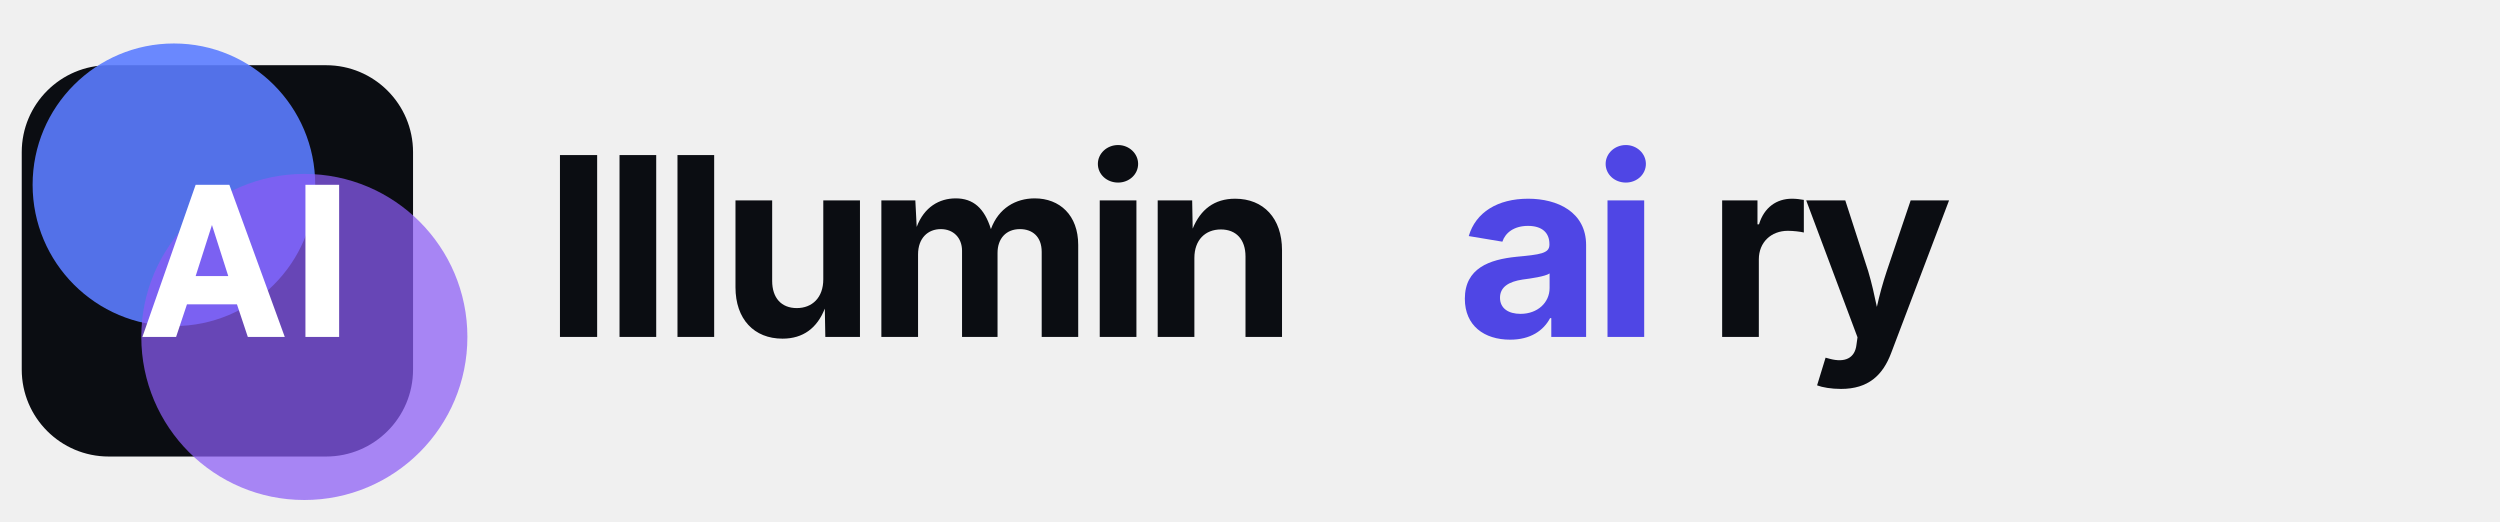
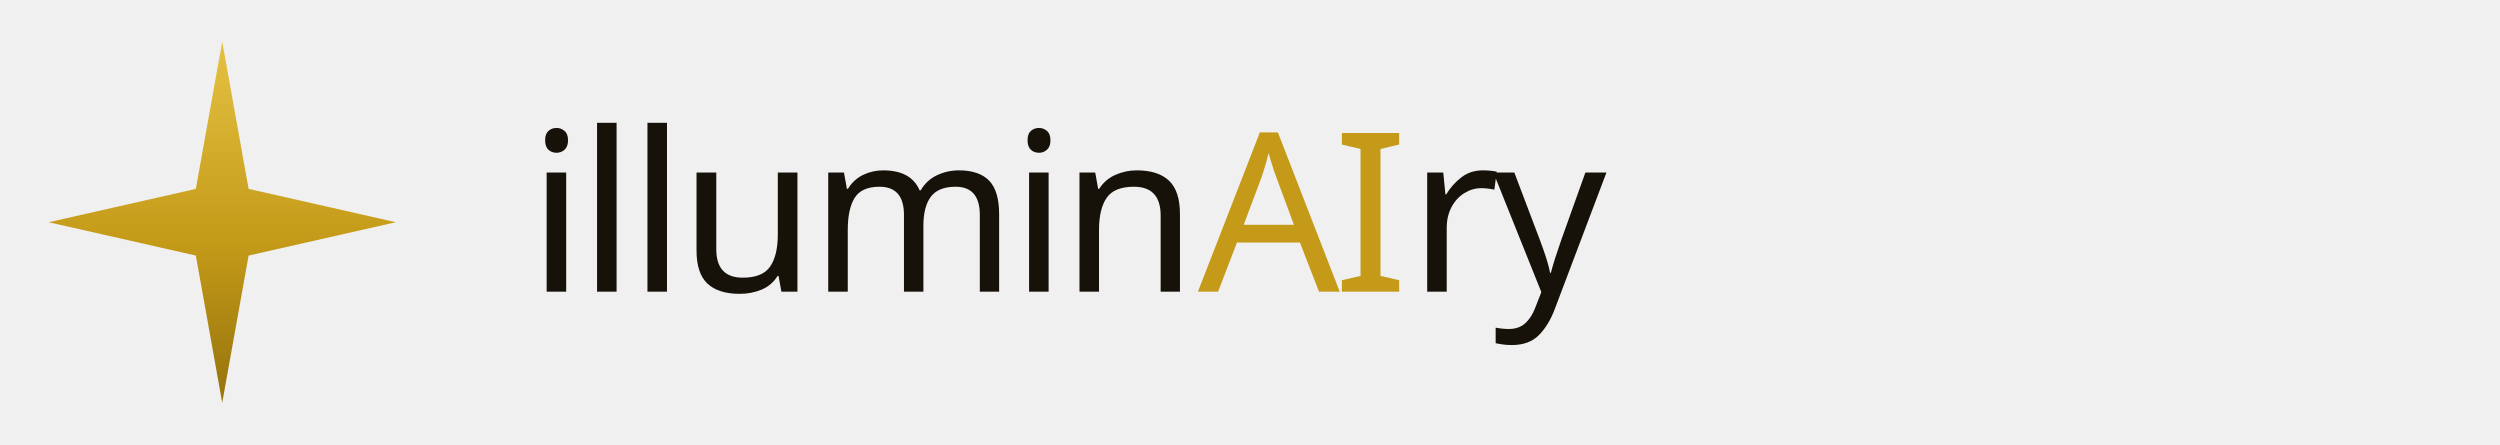
- <svg xmlns="http://www.w3.org/2000/svg" width="230" height="48" viewBox="0 0 230 48" fill="none">
-   <rect x="2" y="6" width="36" height="36" rx="8" fill="#0B0D12" />
-   <circle cx="16" cy="17" r="13" fill="#5B7CFF" fill-opacity=".9" />
-   <circle cx="28" cy="31" r="15" fill="#8B5CF6" fill-opacity=".72" />
-   <path d="M13.1 31 18 17h3.1L26.2 31h-3.4l-1-3h-4.6l-1 3h-3.1Zm4.9-5.6h3l-1.5-4.7-1.5 4.7ZM28.1 31V17h3.1v14h-3.1Z" fill="#fff" />
-   <text x="50" y="31" fill="#0B0D12" font-family="Inter, ui-sans-serif, system-ui" font-size="23" font-weight="650" letter-spacing="-.9">Illumin</text>
-   <text x="134" y="31" fill="#4F46E5" font-family="Inter, ui-sans-serif, system-ui" font-size="23" font-weight="650" letter-spacing="-.9">ai</text>
-   <text x="157" y="31" fill="#0B0D12" font-family="Inter, ui-sans-serif, system-ui" font-size="23" font-weight="650" letter-spacing="-.9">ry</text>
+ <svg xmlns="http://www.w3.org/2000/svg" width="360" height="64" viewBox="0 0 360 64" fill="none">
+   <defs>
+     <linearGradient id="star" x1="32" y1="3" x2="32" y2="61" gradientUnits="userSpaceOnUse">
+       <stop offset="0" stop-color="#E8C547" />
+       <stop offset="0.55" stop-color="#C49A18" />
+       <stop offset="1" stop-color="#8F6E0C" />
+     </linearGradient>
+   </defs>
+   <path d="M32 6 L35.8 27.2 L57 32 L35.8 36.8 L32 58 L28.2 36.8 L7 32 L28.2 27.2 Z" fill="url(#star)" />
+   <text x="76" y="42" fill="#16120A" font-family="Plus Jakarta Sans, ui-sans-serif, system-ui" font-size="32" font-weight="300" letter-spacing="-1.0">illumin<tspan fill="#C49A18">AI</tspan>ry</text>
</svg>
